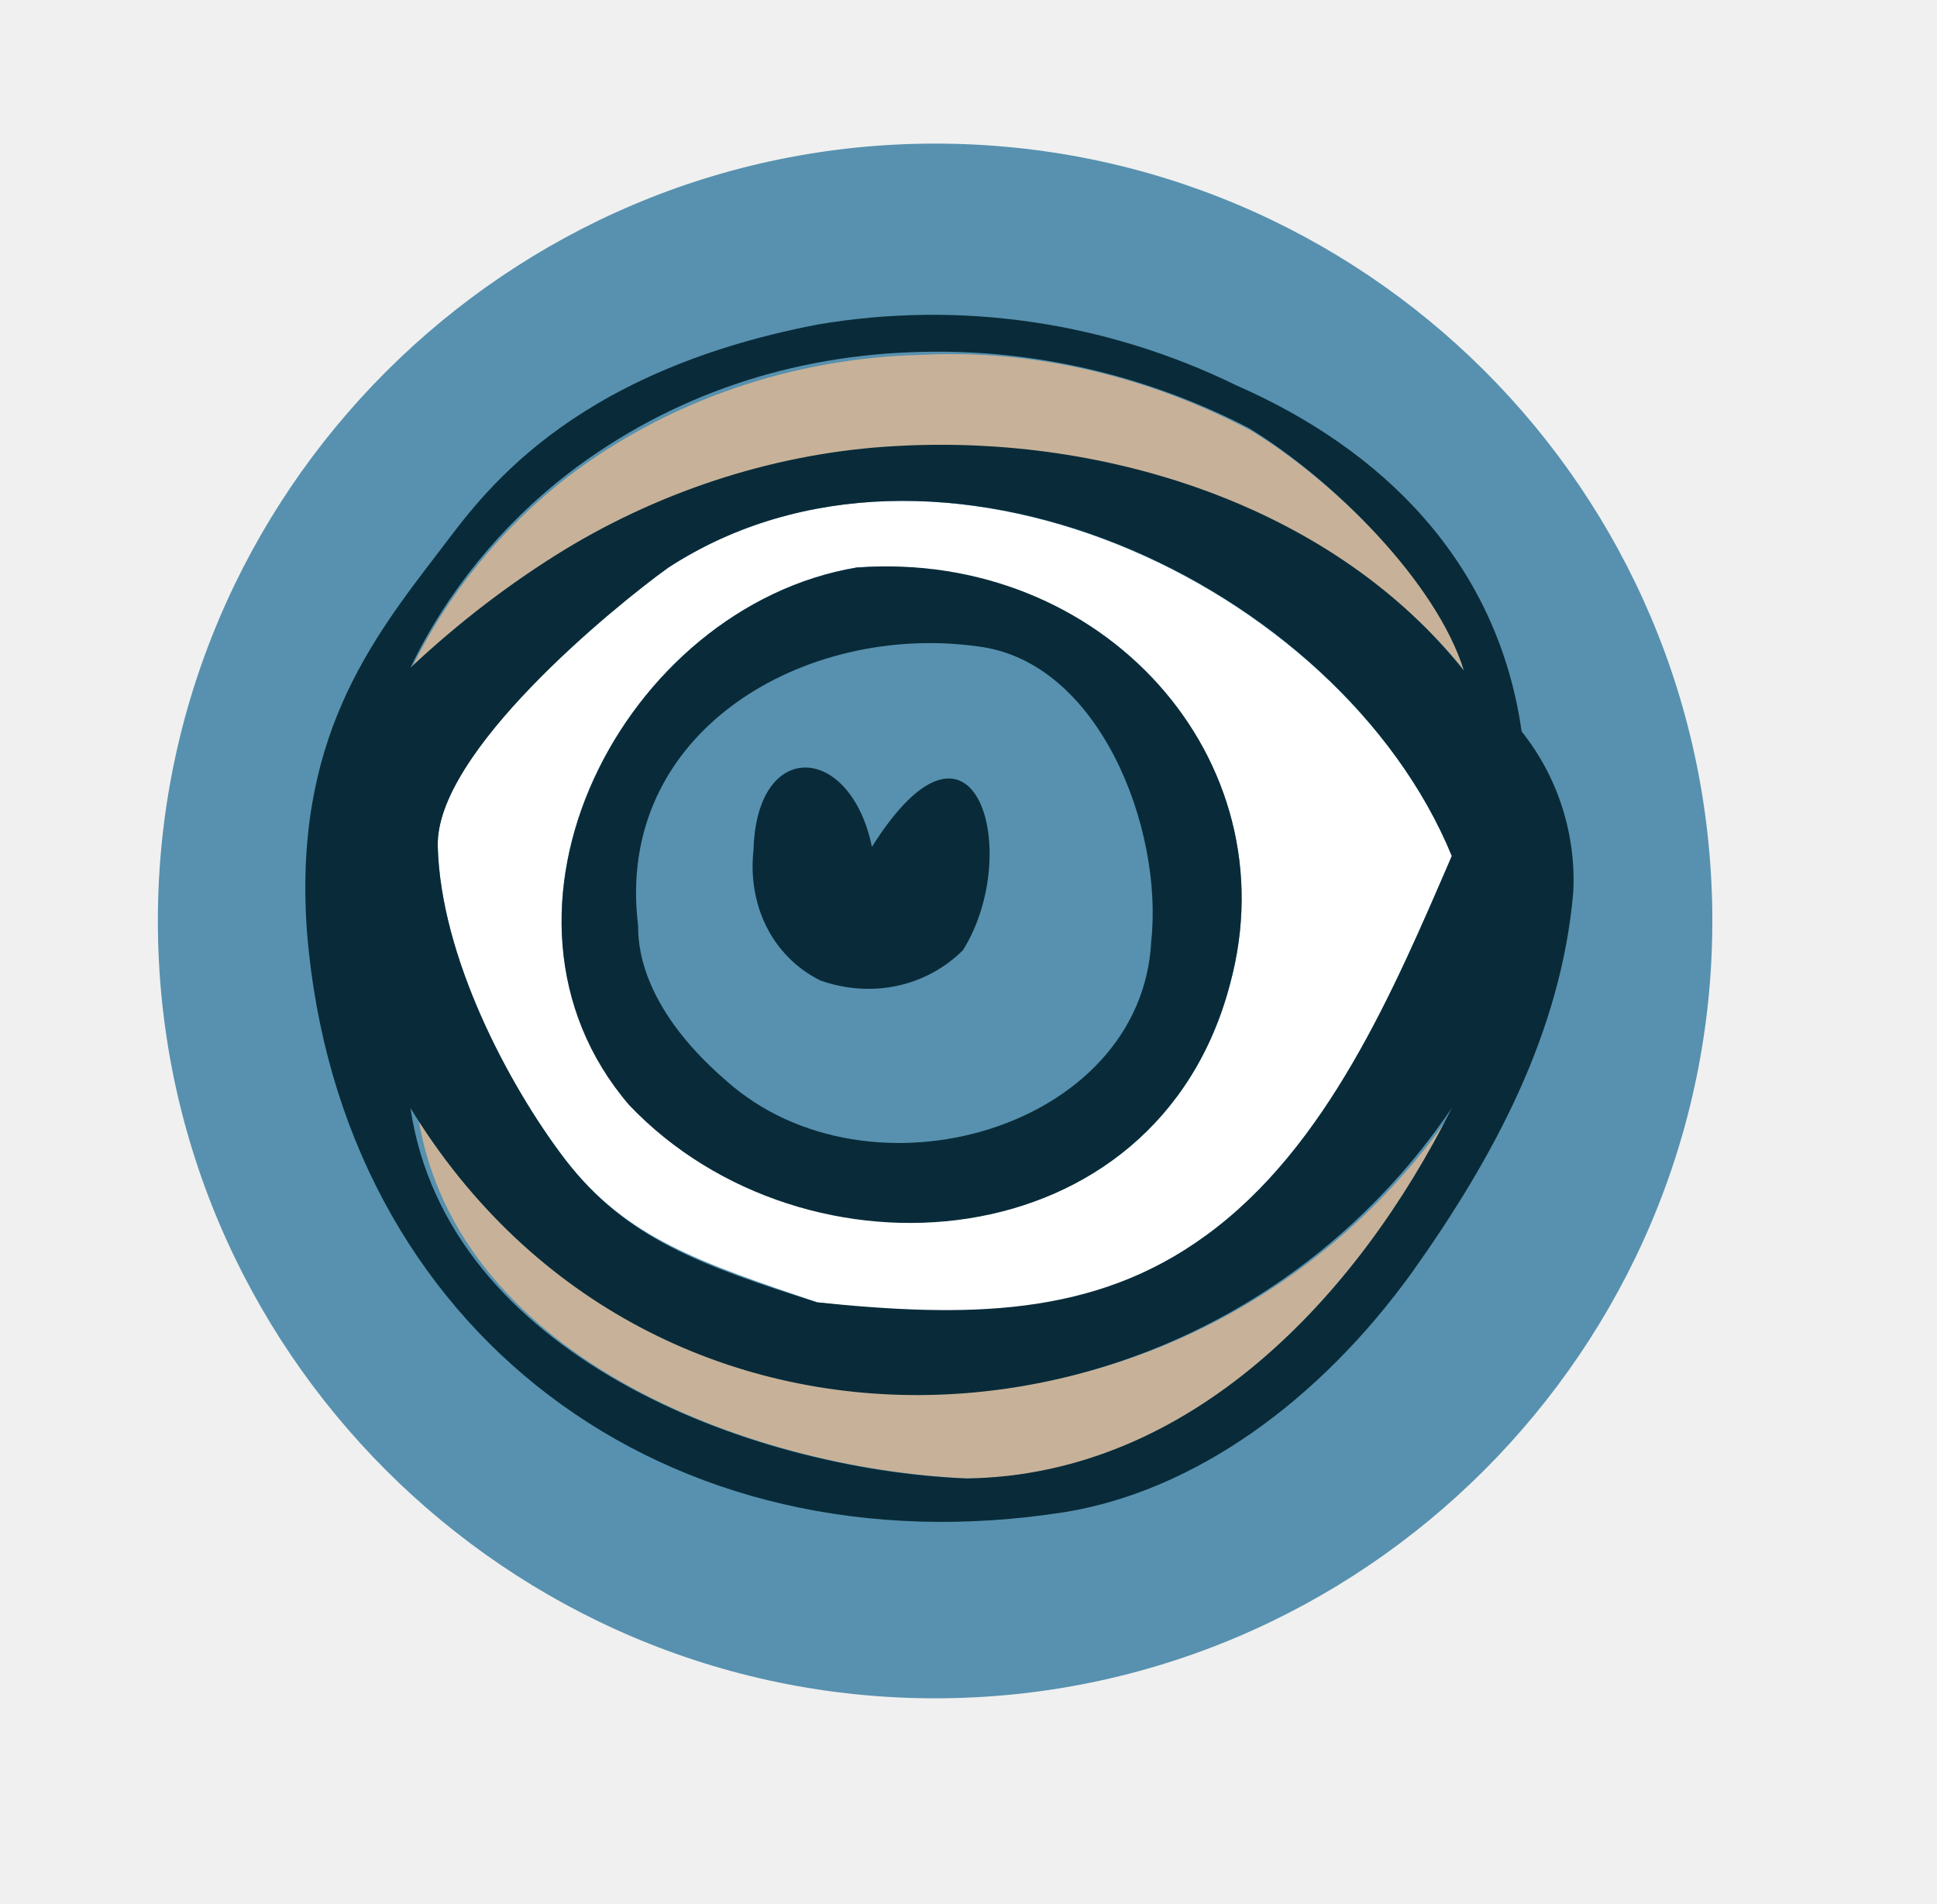
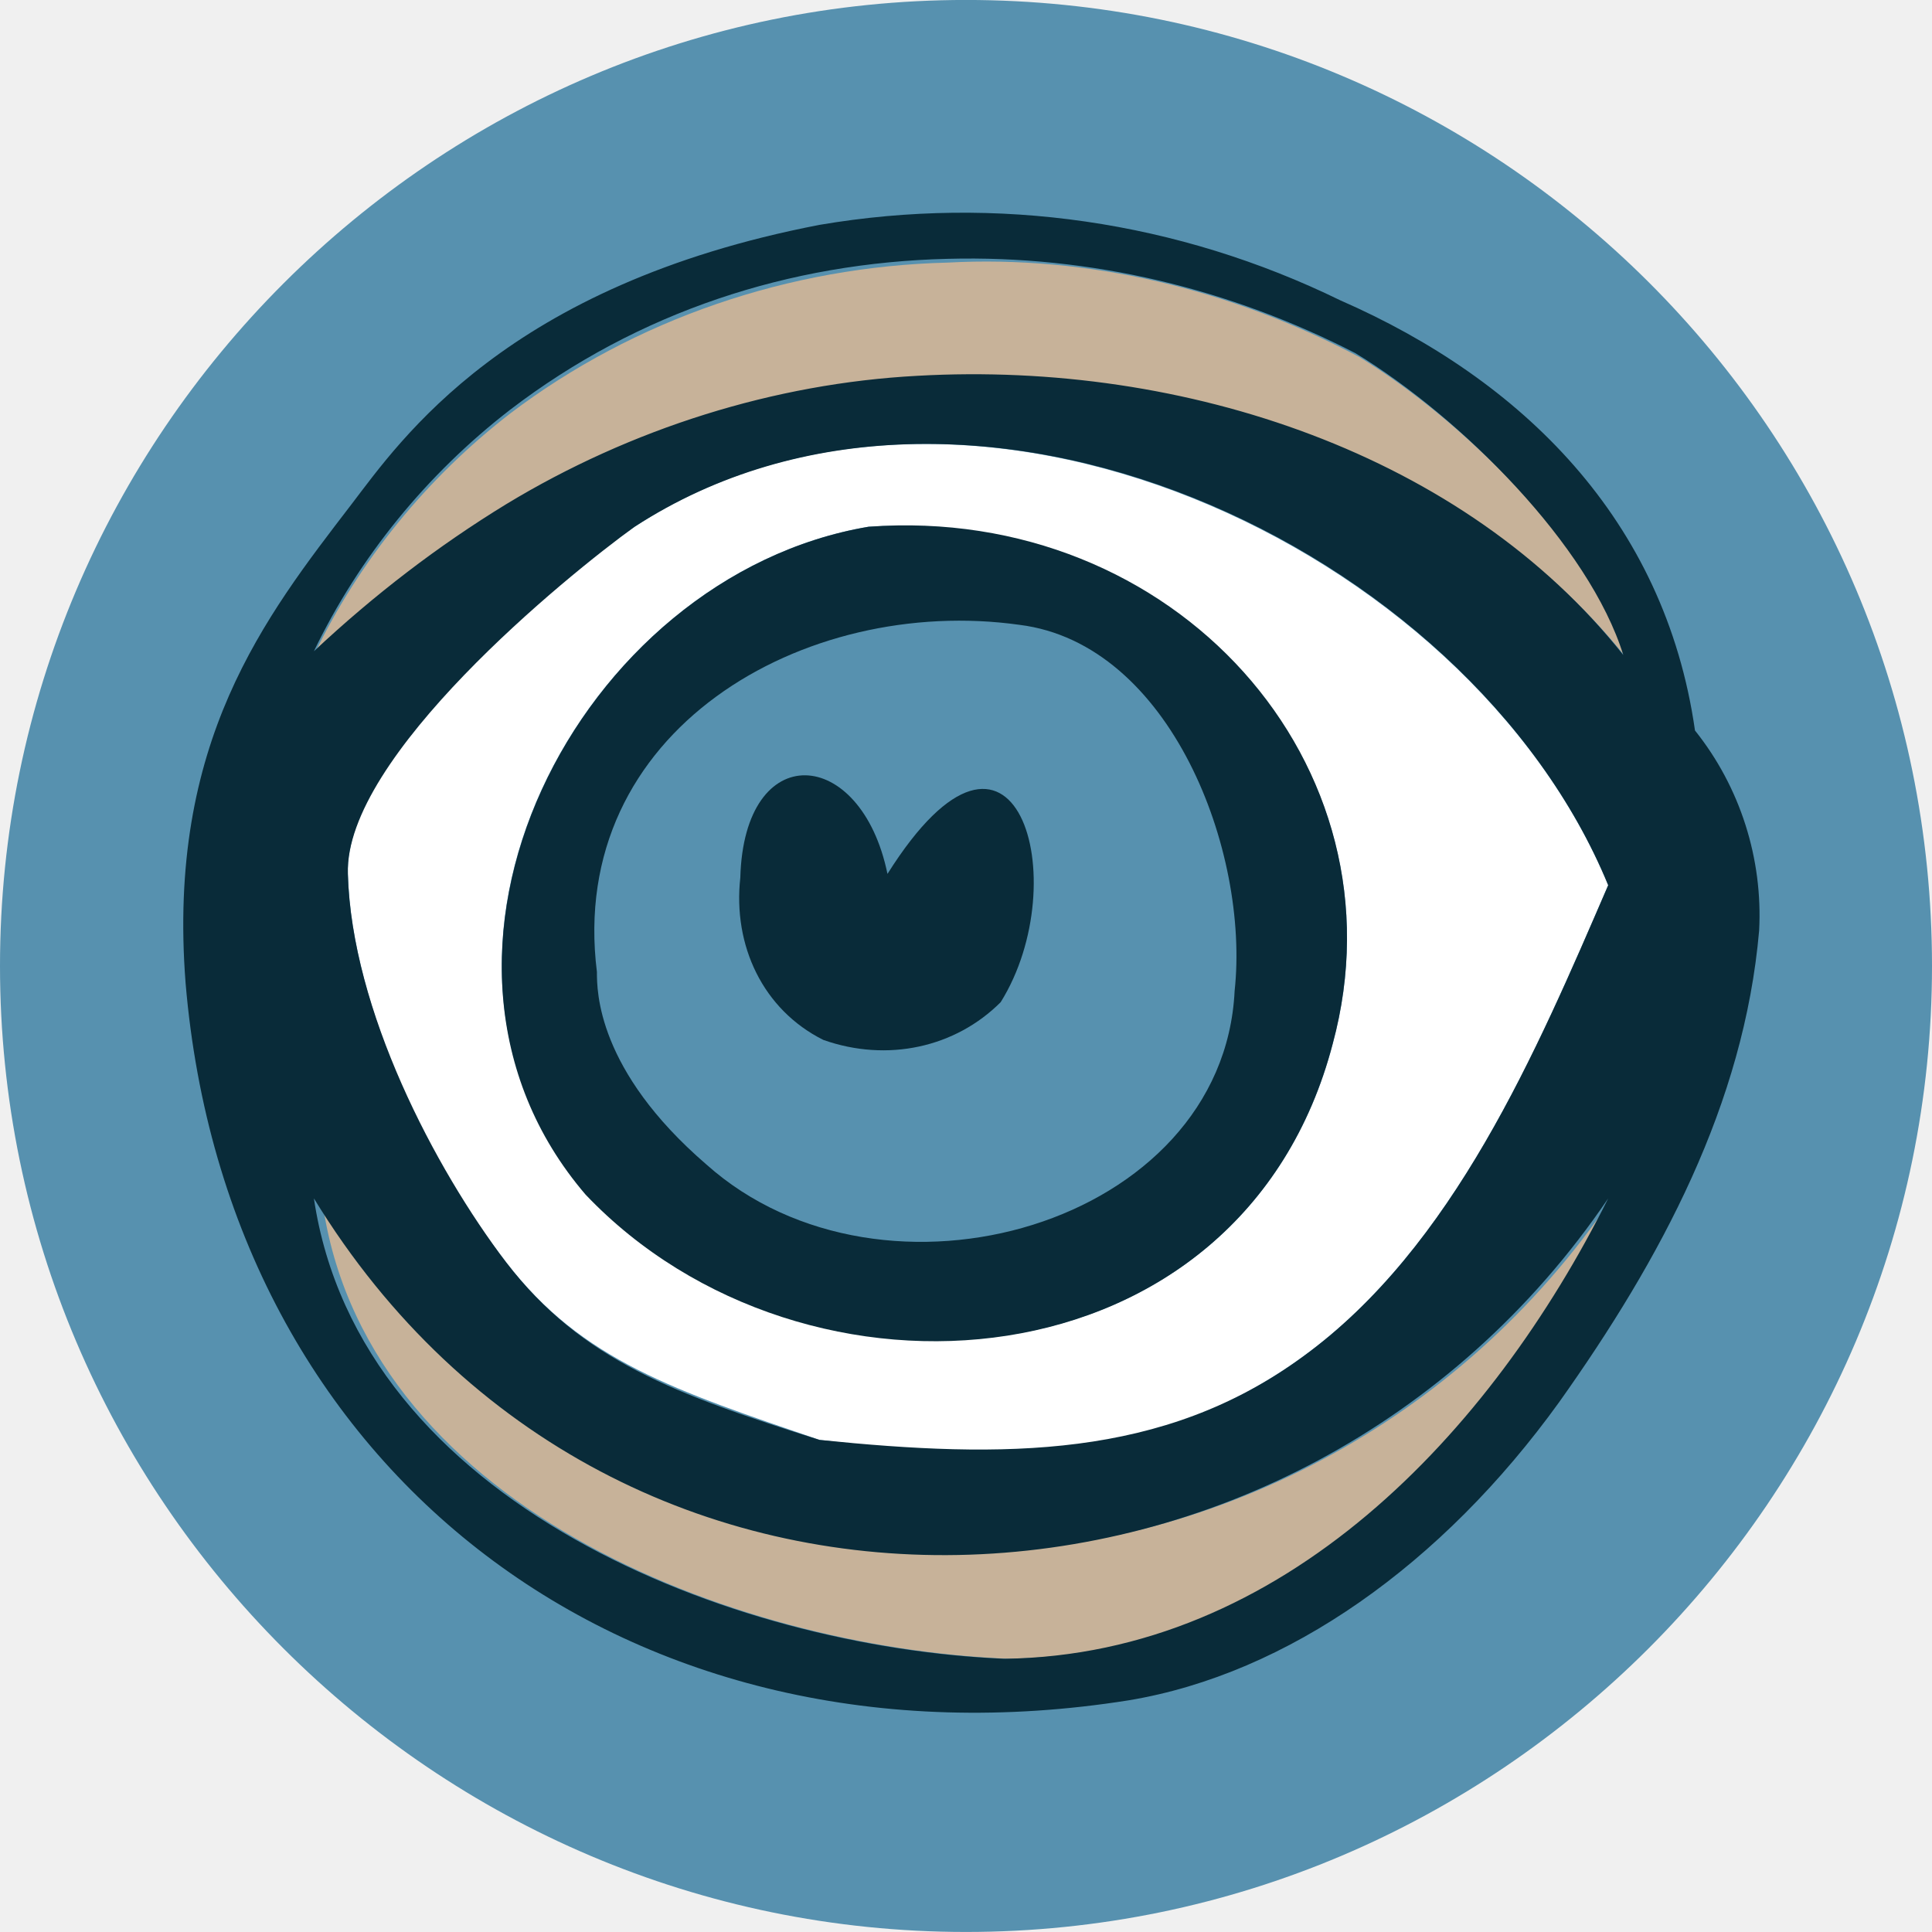
- <svg xmlns="http://www.w3.org/2000/svg" version="1.1" id="Layer_1" x="0px" y="0px" viewBox="0 0 63.8 62.7" style="enable-background:new 0 0 63.8 62.7;" xml:space="preserve">
+ <svg xmlns="http://www.w3.org/2000/svg" width="51" height="51" version="1.1" id="Layer_1" x="51px" y="51px" style="enable-background:new 0 0 63.8 62.7;" xml:space="preserve" viewBox="5.2 4.73 51.2 51.2">
  <style type="text/css">
	.st0{fill:#5791AF;}
	.st1{fill:#FFFFFF;}
	.st2{fill:#C7B299;}
	.st3{fill:#092B39;}
</style>
  <g id="Group_147" transform="translate(0 -0.371)">
    <g id="Group_19">
      <g>
        <g id="Group_18">
          <path id="Path_21" class="st0" d="M56.4,30.7c0,14.1-11.5,25.6-25.6,25.6S5.2,44.8,5.2,30.7c0-14.1,11.5-25.6,25.6-25.6      C44.9,5.1,56.4,16.5,56.4,30.7L56.4,30.7" />
        </g>
      </g>
    </g>
    <g id="Group_25">
      <g>
        <g id="Group_24">
          <g id="Group_23" transform="translate(4.819 5.56)">
            <g>
              <g id="Group_22">
                <g id="Group_21">
                  <g>
                    <g id="Group_20">
                      <path id="Path_22" class="st1" d="M43,23c-1.9,4.4-4.1,9.6-8.1,12.5c-3.7,2.7-7.8,2.8-12.8,2.2c-3.8-1.3-6.3-2.1-8.3-4.7            c-1.9-2.4-4.1-6.7-4.2-10.3c-0.1-3.2,5.8-8,7.6-9.2C25.9,7.8,39.3,14,43,23 M35.7,27.2c2-7.4-4.2-14.2-12.3-13.7            c-7.7,1.3-12.9,11.4-7.5,17.6C21.7,37.3,33.3,36.4,35.7,27.2" />
                      <path id="Path_23" class="st2" d="M43.1,31.3c-3.1,6.2-8.6,12.1-16,12.2c-7.3-0.3-17.2-4.1-18.2-12.3            C16.8,44.3,34.9,43.4,43.1,31.3" />
                      <path id="Path_24" class="st2" d="M36.4,9c2.8,1.7,6.2,5.1,7.1,8c-4.3-5.4-11.7-7.8-18.8-7.4c-3.9,0.2-7.6,1.3-10.9,3.4            c-1.8,1.1-3.5,2.4-5.1,3.9c1.2-2.5,3-4.7,5.2-6.4c3.3-2.5,7.4-3.9,11.6-4C29.2,6.3,33,7.2,36.4,9" />
                      <path id="Path_25" class="st3" d="M45.3,18.9c1.2,1.5,1.8,3.4,1.7,5.3c-0.4,4.6-2.6,8.7-5.3,12.5            c-3.1,4.3-7.2,7.2-11.4,7.9c-13.2,2.1-23.9-6-25-19c-0.5-6.4,2.1-9.7,4.4-12.7c1.3-1.7,4.1-5.8,12.4-7.4            c4.7-0.8,9.5-0.1,13.8,2C40.7,9.6,44.5,13.3,45.3,18.9 M43.4,16.9c-0.9-2.9-4.3-6.3-7.1-8C33,7.2,29.3,6.3,25.5,6.4            c-4.2,0.1-8.2,1.4-11.6,4c-2.2,1.7-4,3.9-5.2,6.4c1.6-1.5,3.3-2.8,5.1-3.9c3.3-2,7.1-3.2,10.9-3.4            C31.8,9.1,39.2,11.6,43.4,16.9 M34.9,35.5c4-2.9,6.2-8.1,8.1-12.5c-3.7-9-17-15.2-25.8-9.5c-1.8,1.3-7.7,6.1-7.6,9.2            c0.1,3.6,2.3,7.8,4.2,10.3c2,2.6,4.5,3.5,8.3,4.7C27,38.2,31.2,38.2,34.9,35.5 M27,43.5c7.4-0.1,12.9-6,16-12.2            c-8.2,12.1-26.3,13.1-34.3,0C9.9,39.4,19.8,43.2,27,43.5" />
                      <path id="Path_26" class="st3" d="M23.4,13.5c8.1-0.6,14.3,6.3,12.3,13.7c-2.4,9.2-14,10.1-19.8,4            C10.5,24.9,15.7,14.8,23.4,13.5 M33.1,25.8c0.4-3.7-1.7-9.2-5.7-9.7c-5.7-0.8-12,2.8-11.2,9.2c0,0.5,0,2.6,2.9,5.1            C23.8,34.6,32.8,32,33.1,25.8" />
                      <path id="Path_27" class="st3" d="M23.9,22.7c3.4-5.4,5,0.2,3,3.4c-1.2,1.2-3,1.6-4.7,1c-1.6-0.8-2.4-2.5-2.2-4.3            C20.1,19.1,23.2,19.3,23.9,22.7" />
                    </g>
                  </g>
                </g>
              </g>
            </g>
          </g>
        </g>
      </g>
    </g>
  </g>
</svg>
